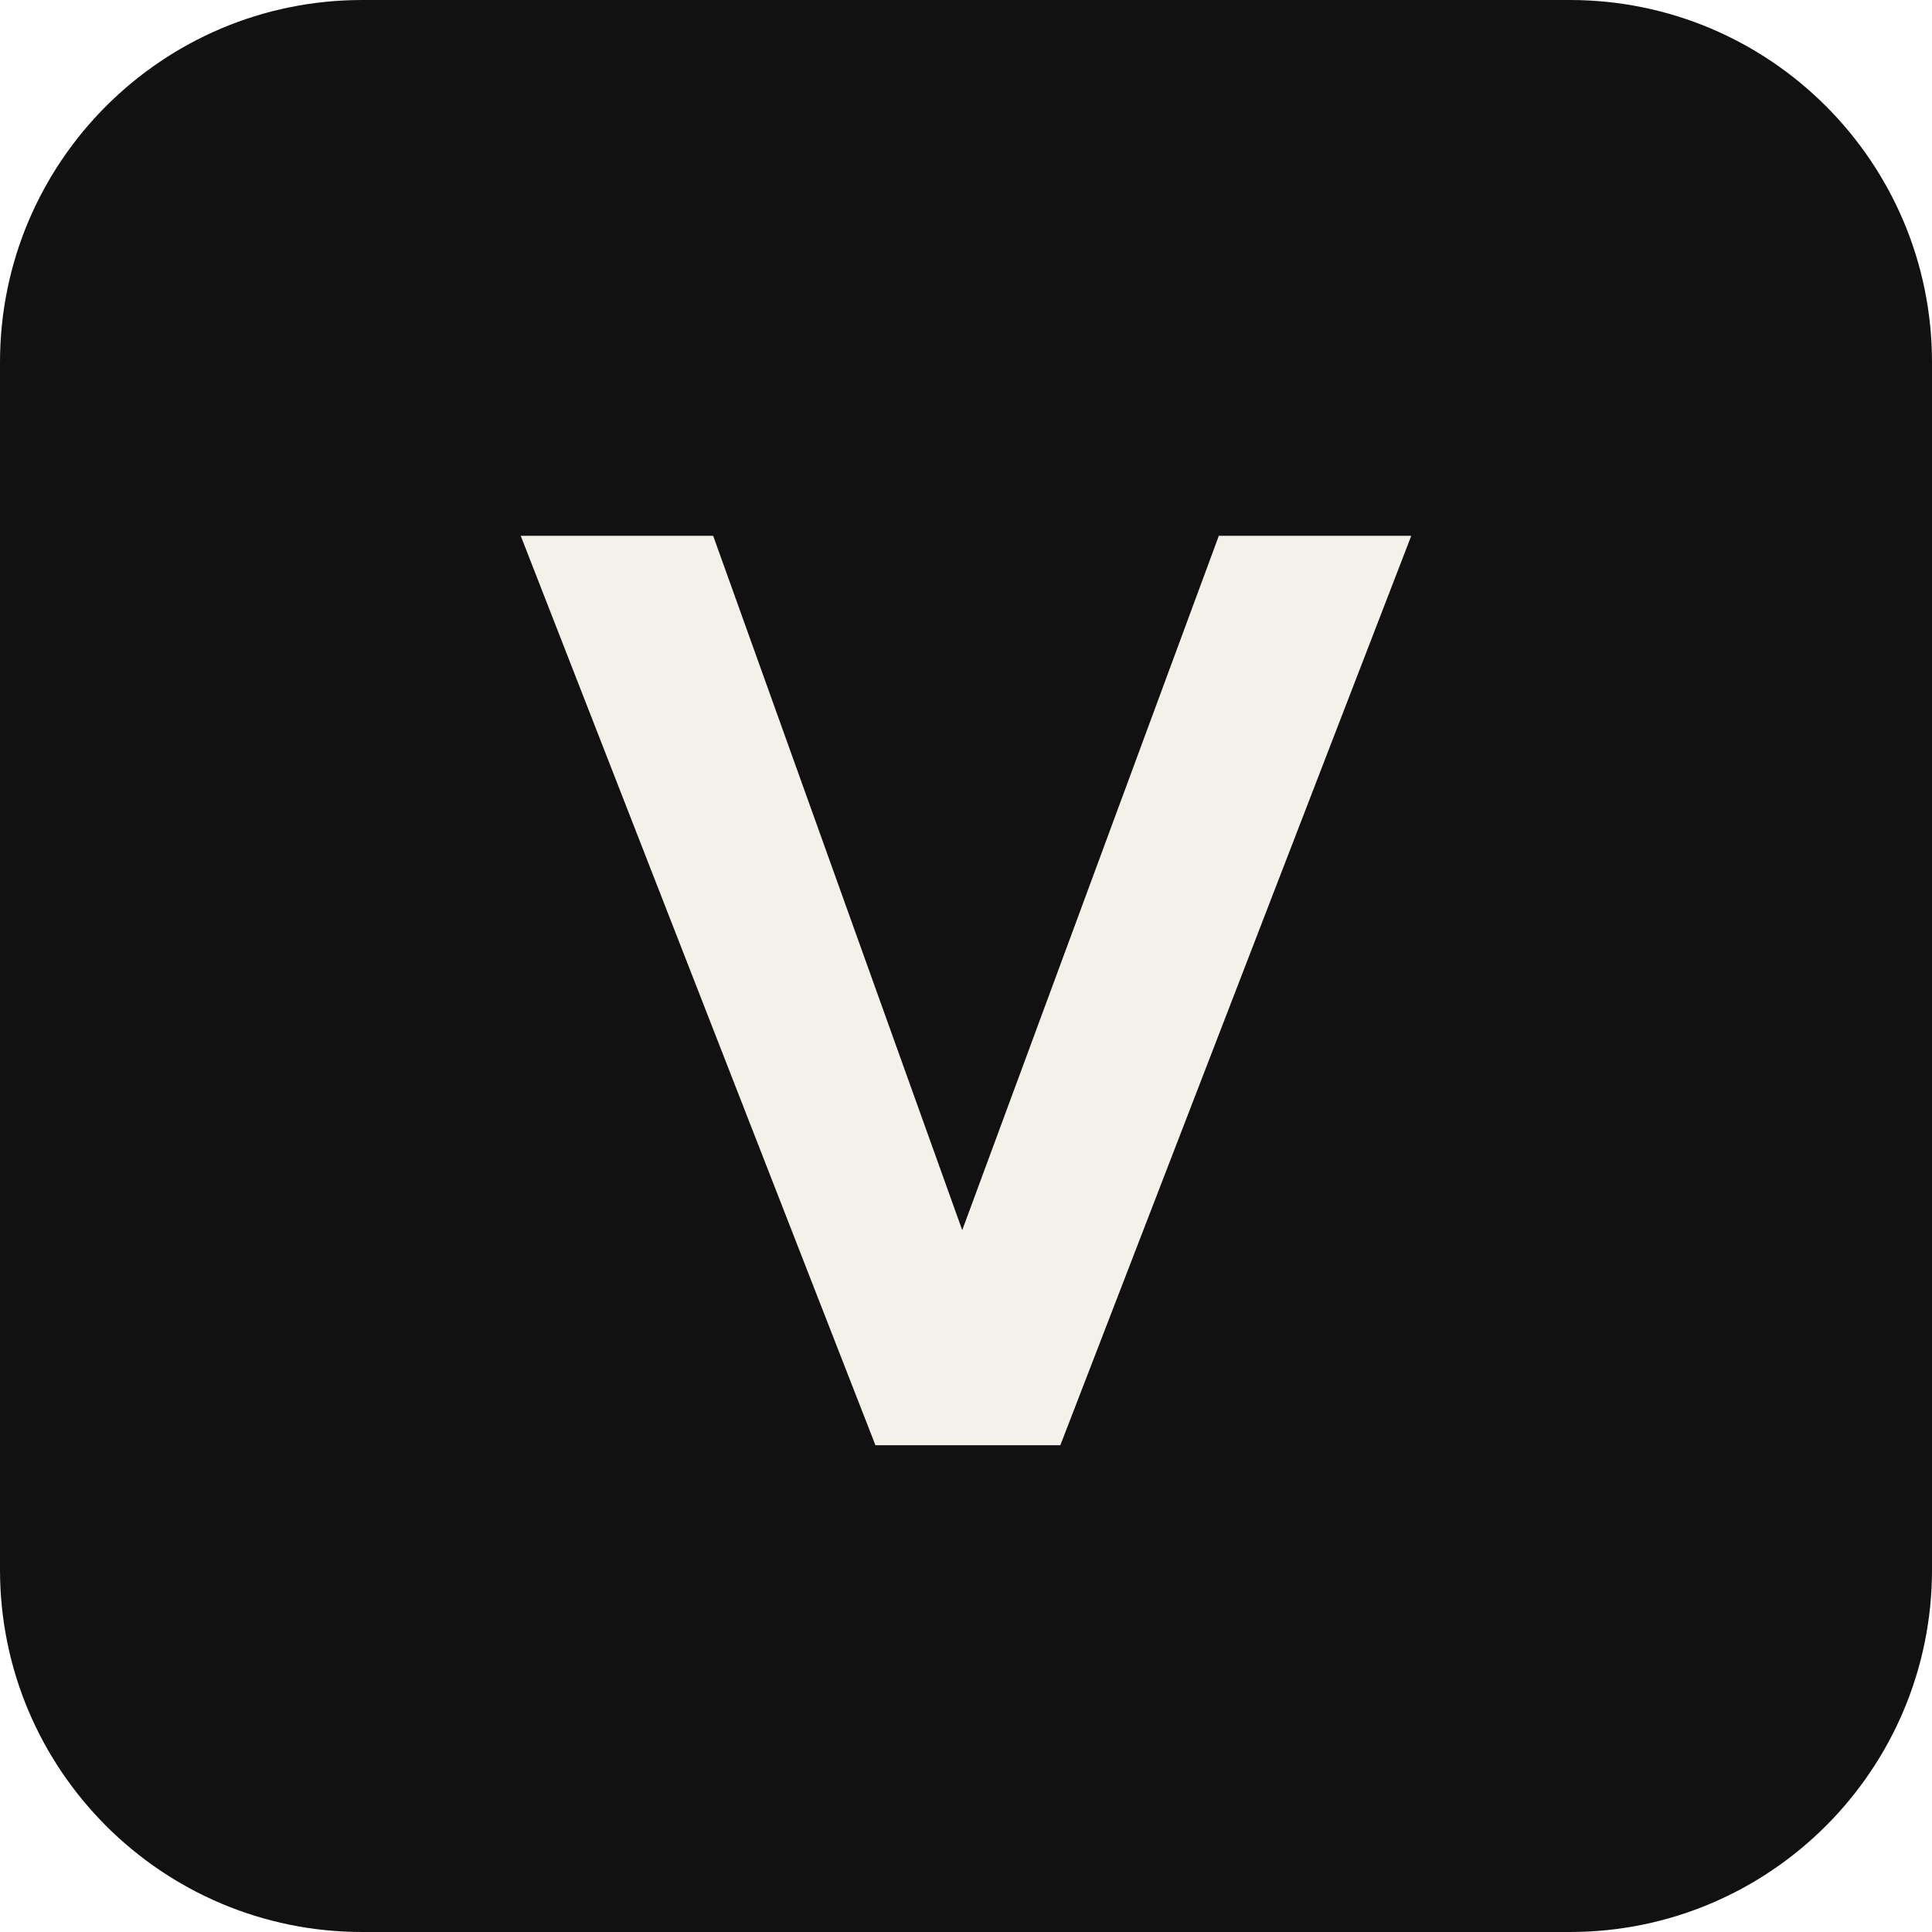
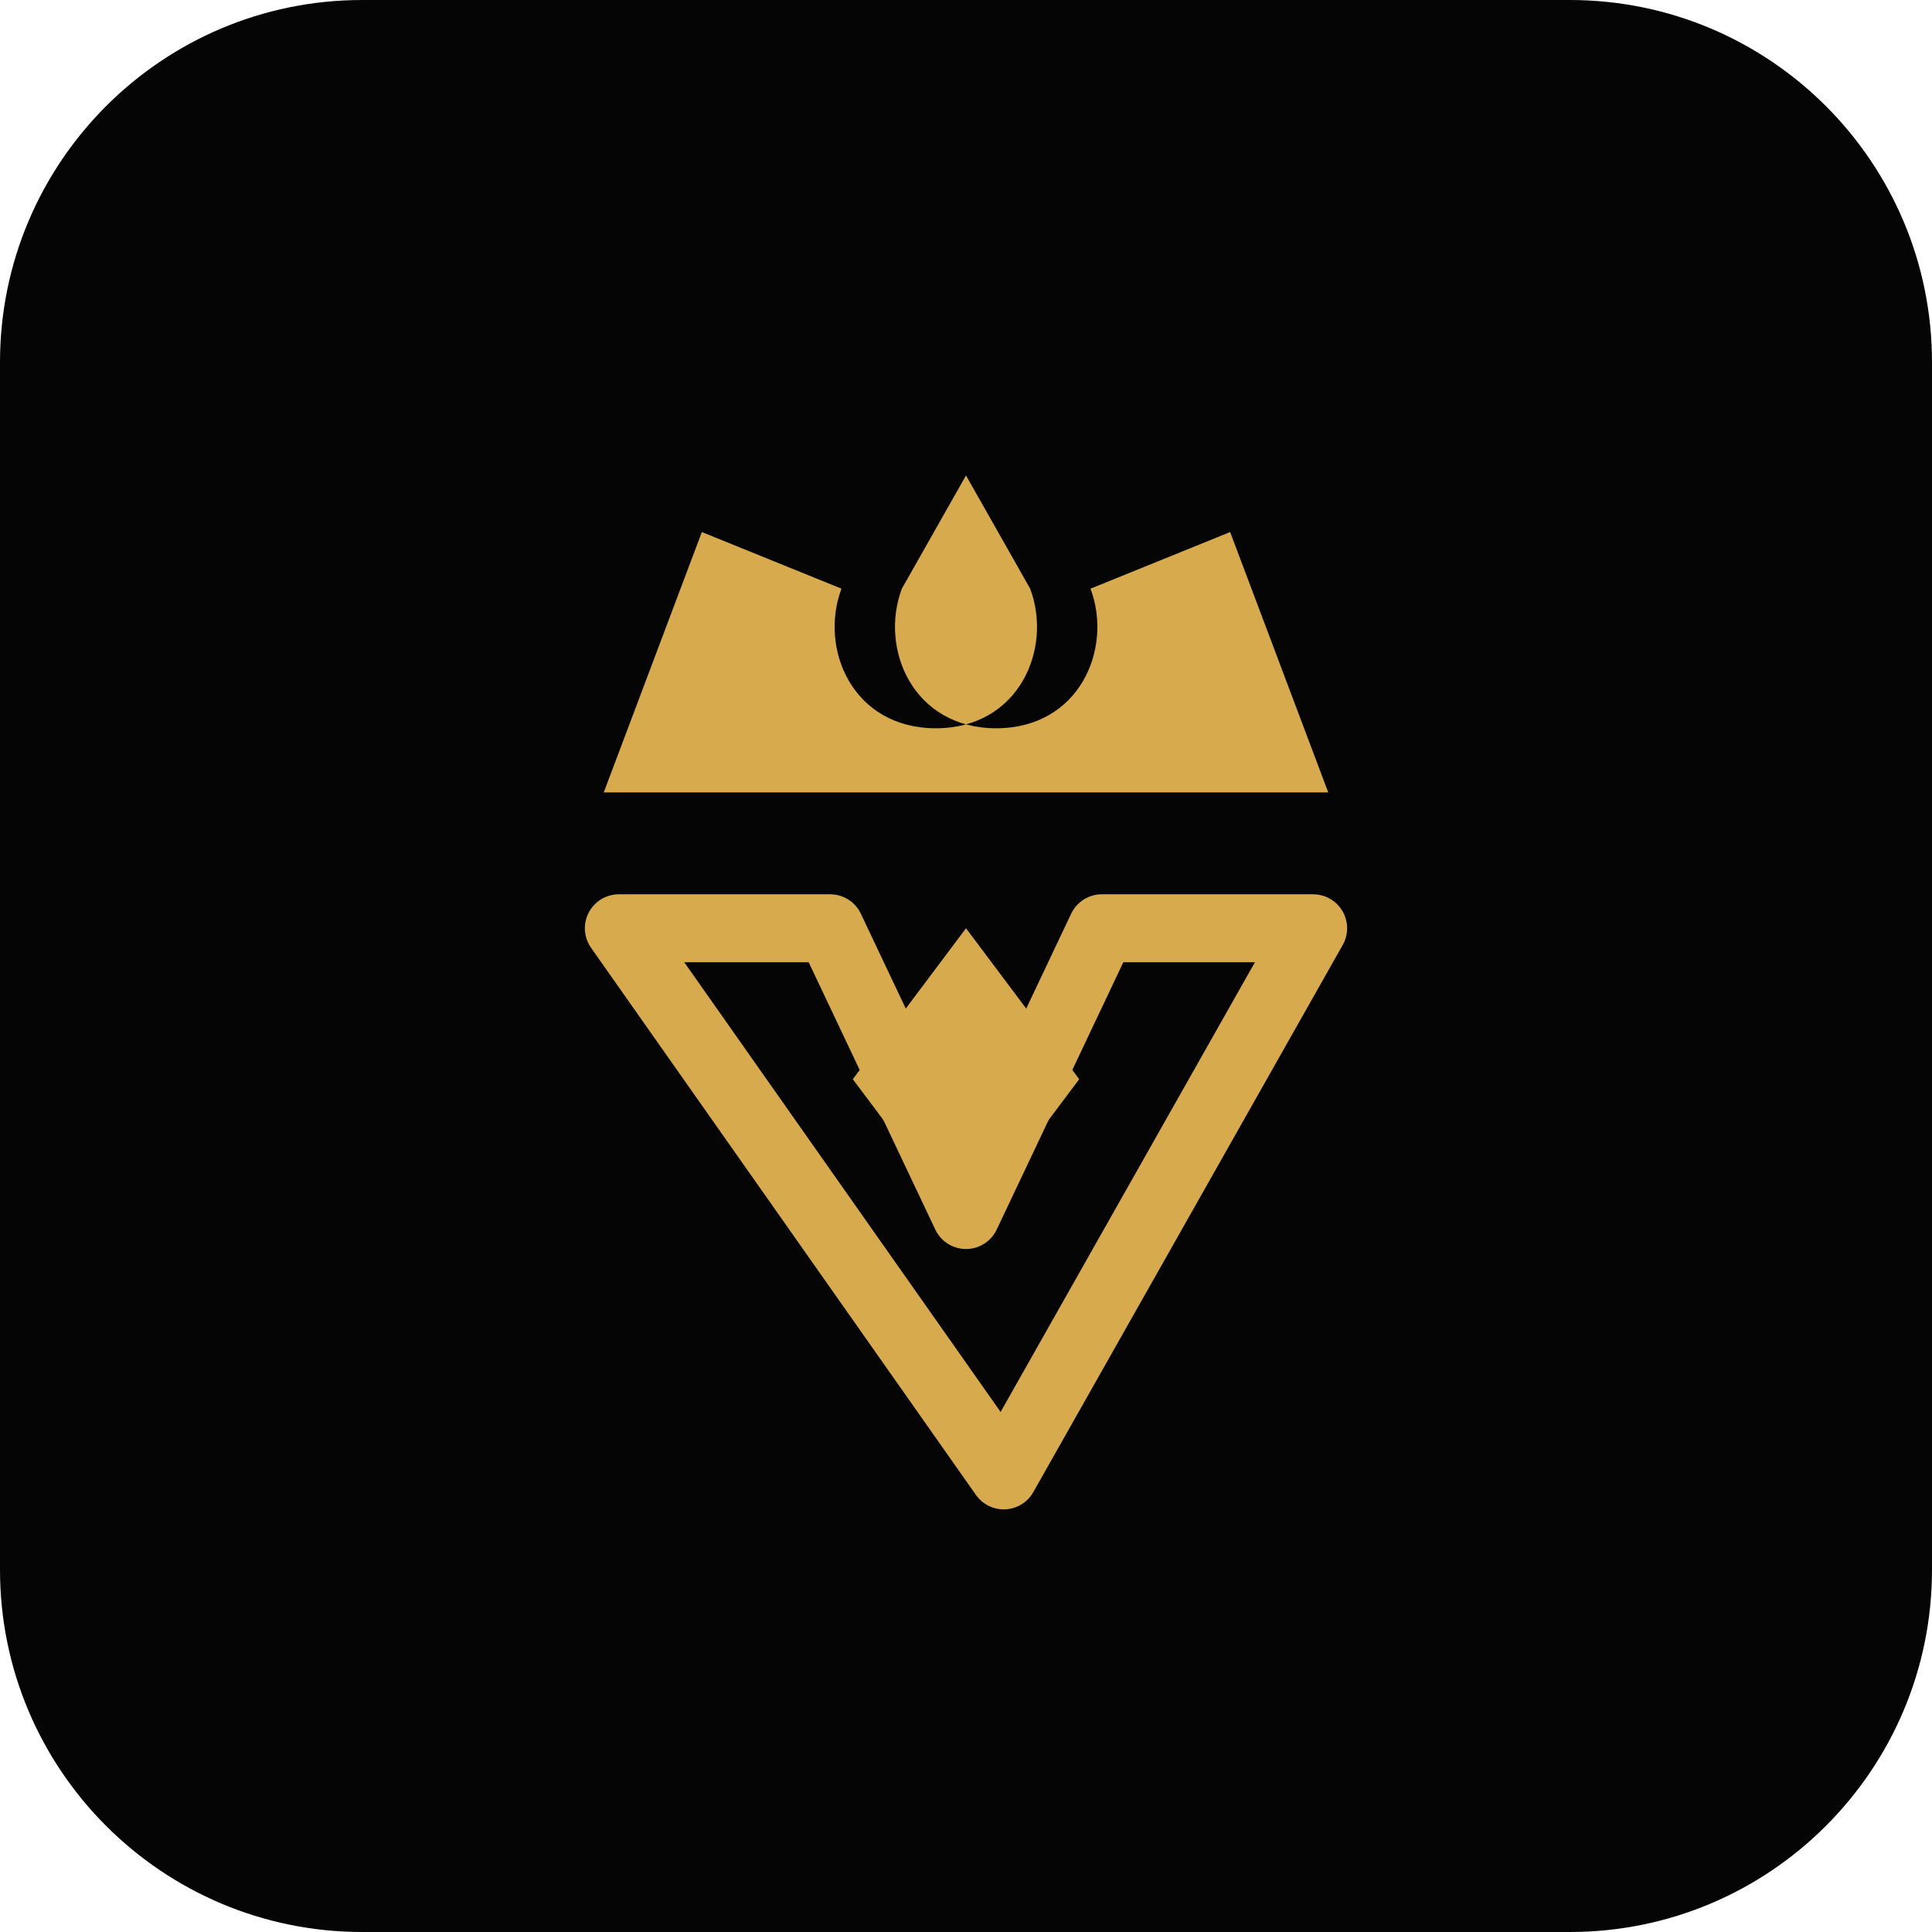
<svg xmlns="http://www.w3.org/2000/svg" width="512" height="512" viewBox="0 0 512 512" fill="none">
-   <rect width="512" height="512" rx="96" fill="#111111" />
-   <path d="M138 142H189L255 326L323 142H374L281 383H232L138 142Z" fill="#F4F1EA" />
+   <rect width="512" height="512" rx="96" fill="#050505" />
+   <path d="M186 141L160 210H352L326 141L289 156C295 172 286 193 264 193C242 193 233 172 239 156L256 126L273 156C279 172 270 193 248 193C226 193 217 172 223 156L186 141Z" fill="#D7AB4D" />
+   <path d="M164 246H220L256 322L292 246H348L266 391L164 246Z" stroke="#D7AB4D" stroke-width="18" stroke-linejoin="round" />
+   <path d="M256 246L286 286L256 326L226 286L256 246Z" fill="#D7AB4D" />
</svg>
